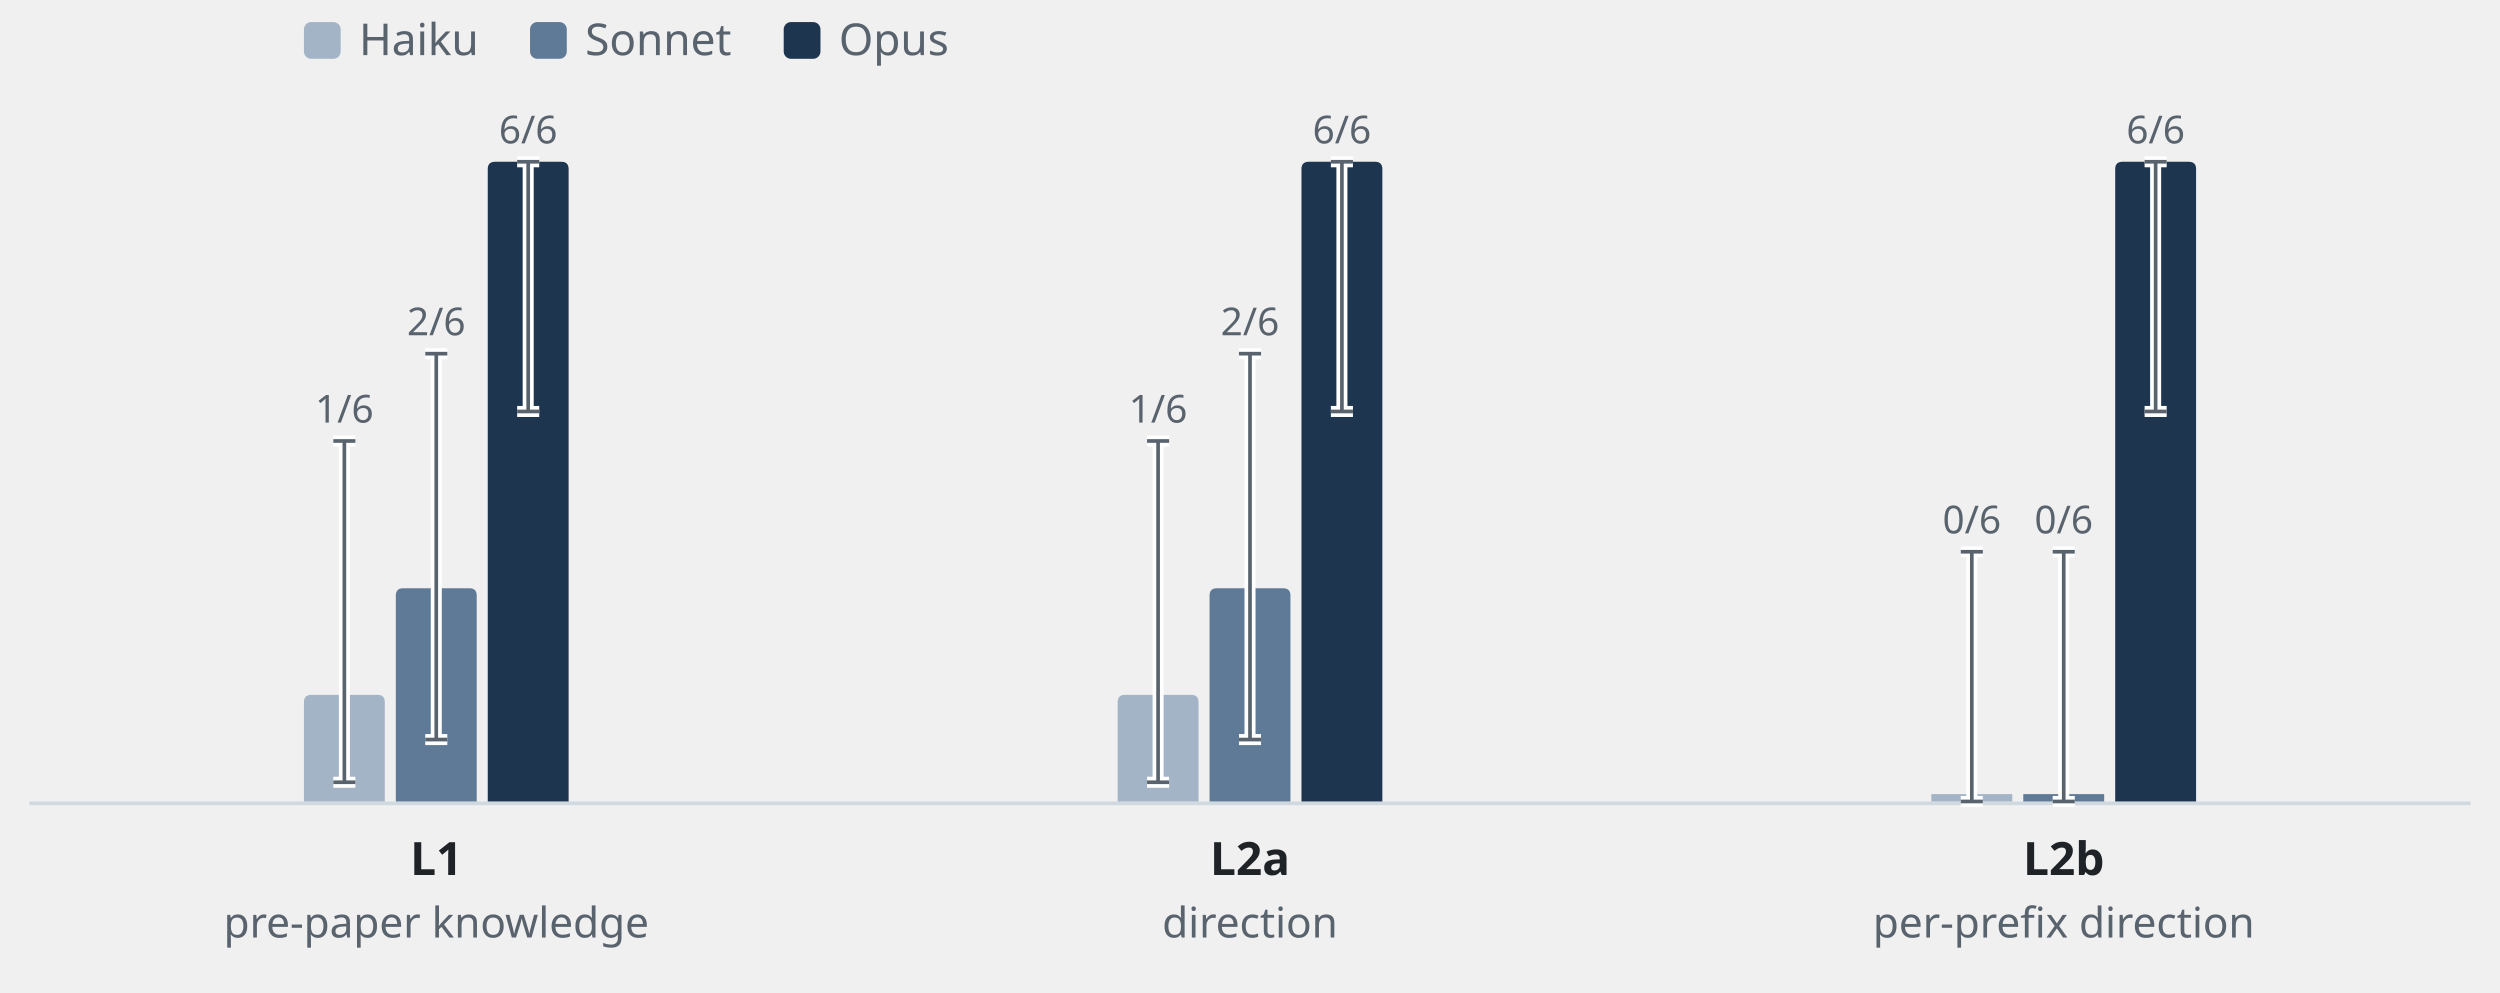
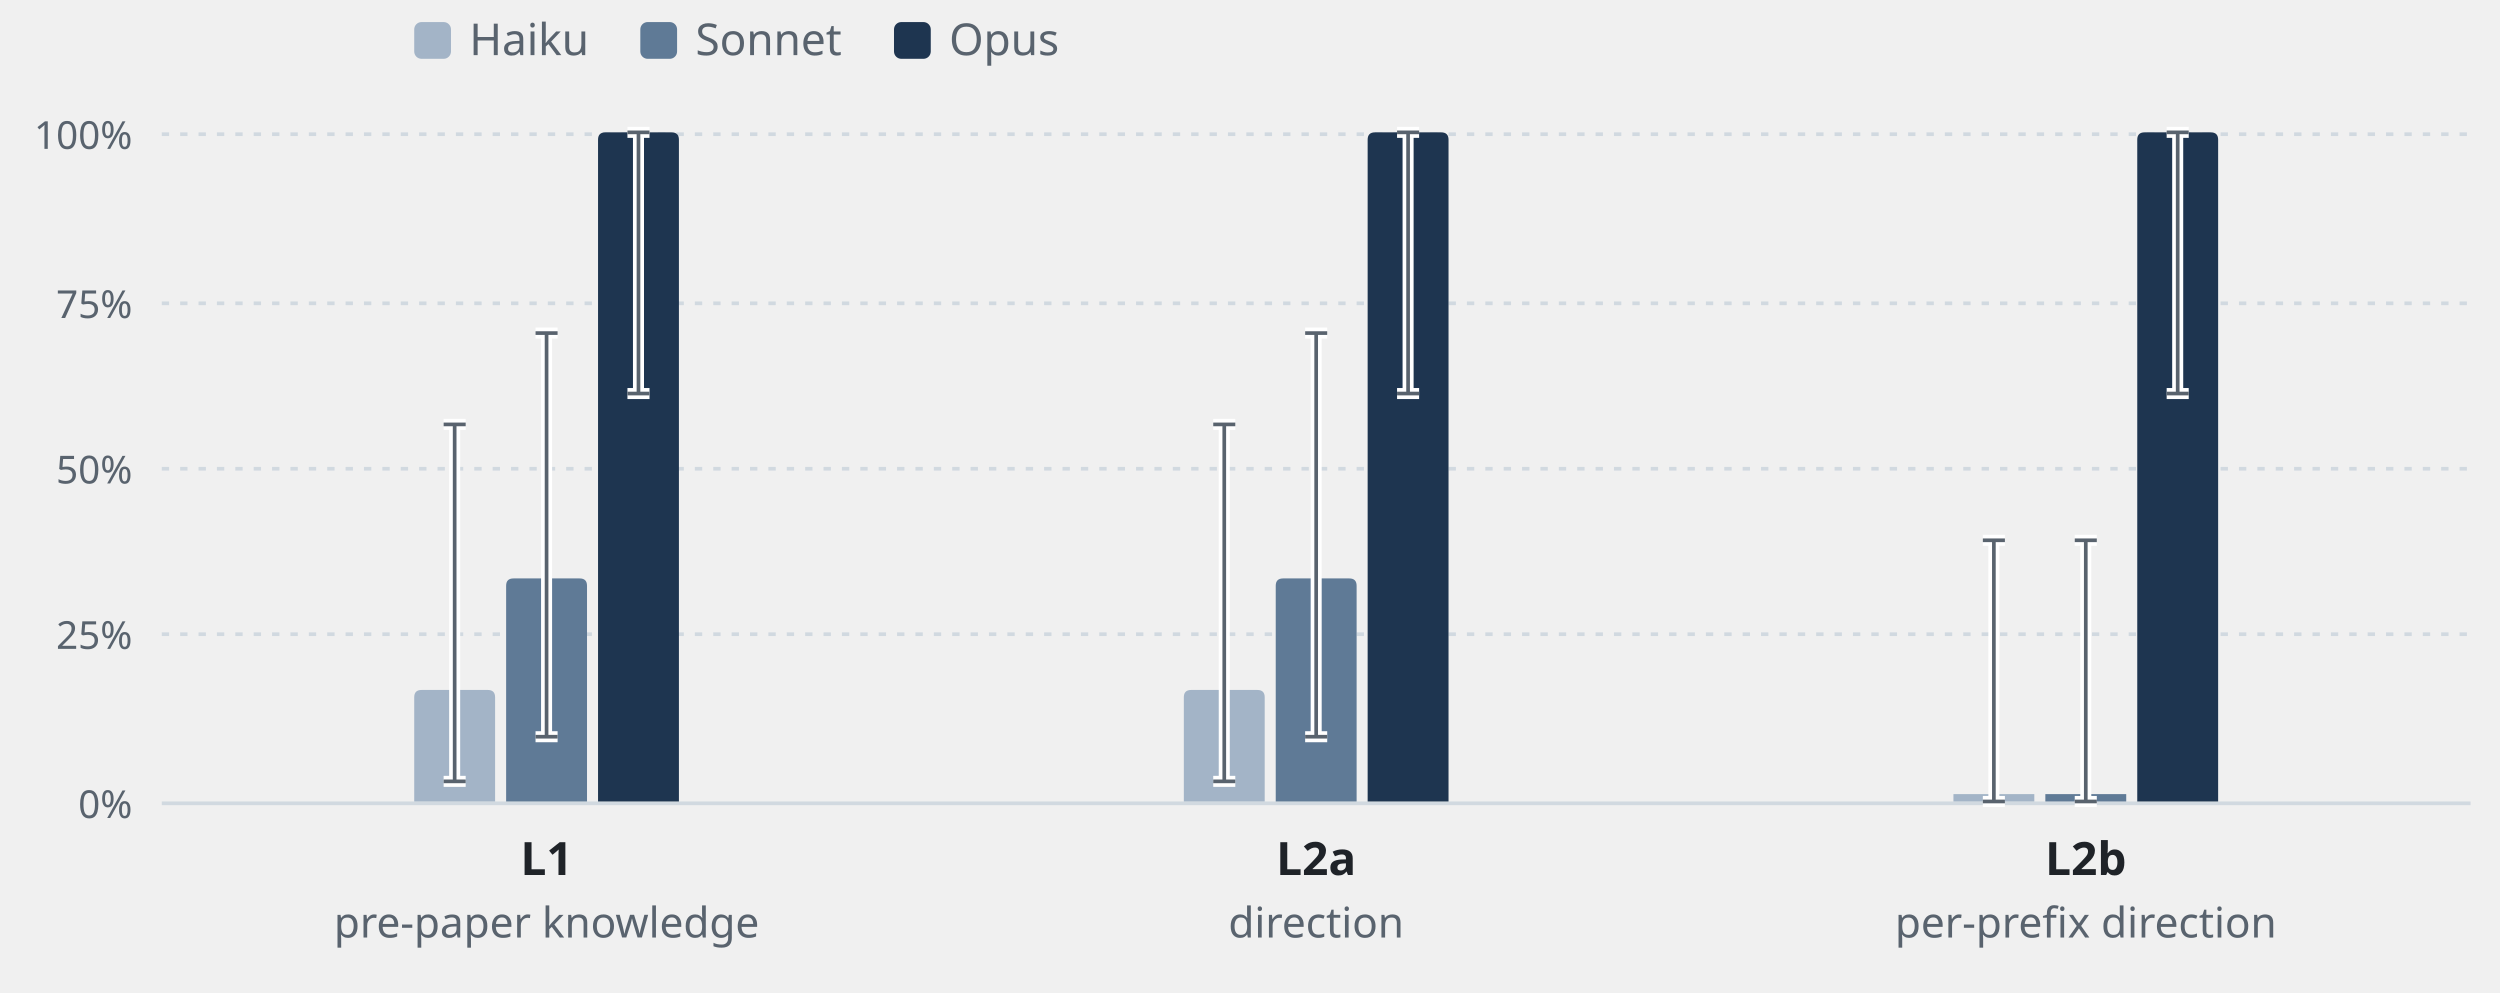
<svg xmlns="http://www.w3.org/2000/svg" width="680" height="270" viewBox="0 0 680 270" font-family="-apple-system, BlinkMacSystemFont, 'Segoe UI', 'Noto Sans', Helvetica, Arial, sans-serif" role="img" aria-labelledby="title desc">
-   <rect x="82.667" y="6" width="10" height="10" rx="2" fill="#a3b4c7" />
-   <text x="97.667" y="15" font-size="12" fill="#59636e">Haiku</text>
-   <rect x="144.167" y="6" width="10" height="10" rx="2" fill="#5f7a96" />
-   <text x="159.167" y="15" font-size="12" fill="#59636e">Sonnet</text>
-   <rect x="213.167" y="6" width="10" height="10" rx="2" fill="#1e3550" />
-   <text x="228.167" y="15" font-size="12" fill="#59636e">Opus</text>
-   <line x1="8" x2="672" y1="218.5" y2="218.5" stroke="#d1d9e0" />
-   <path d="M82.667,218.0 V191.0 Q82.667,189.0 84.667,189.0 H102.667 Q104.667,189.0 104.667,191.0 V218.0 Z" fill="#a3b4c7" />
-   <path d="M93.667,212.771 V119.949 M90.667,119.949 H96.667 M90.667,212.771 H96.667" stroke="#ffffff" stroke-width="3" fill="none" />
-   <path d="M93.667,212.771 V119.949 M90.667,119.949 H96.667 M90.667,212.771 H96.667" stroke="#59636e" stroke-width="1" fill="none" />
-   <text x="93.667" y="114.949" font-size="10.5" text-anchor="middle" fill="#59636e" font-variant-numeric="tabular-nums">1/6</text>
-   <path d="M107.667,218.0 V162.0 Q107.667,160.0 109.667,160.0 H127.667 Q129.667,160.0 129.667,162.0 V218.0 Z" fill="#5f7a96" />
-   <path d="M118.667,201.162 V96.198 M115.667,96.198 H121.667 M115.667,201.162 H121.667" stroke="#ffffff" stroke-width="3" fill="none" />
-   <path d="M118.667,201.162 V96.198 M115.667,96.198 H121.667 M115.667,201.162 H121.667" stroke="#59636e" stroke-width="1" fill="none" />
-   <text x="118.667" y="91.198" font-size="10.5" text-anchor="middle" fill="#59636e" font-variant-numeric="tabular-nums">2/6</text>
-   <path d="M132.667,218.0 V46.0 Q132.667,44.0 134.667,44.0 H152.667 Q154.667,44.0 154.667,46.0 V218.0 Z" fill="#1e3550" />
-   <path d="M143.667,111.92 V44 M140.667,44 H146.667 M140.667,111.92 H146.667" stroke="#ffffff" stroke-width="3" fill="none" />
-   <path d="M143.667,111.92 V44 M140.667,44 H146.667 M140.667,111.92 H146.667" stroke="#59636e" stroke-width="1" fill="none" />
-   <text x="143.667" y="39" font-size="10.5" text-anchor="middle" fill="#59636e" font-variant-numeric="tabular-nums">6/6</text>
-   <text x="118.667" y="238" font-size="12.5" font-weight="600" text-anchor="middle" fill="#1f2328">L1</text>
-   <text x="118.667" y="255" font-size="11.5" text-anchor="middle" fill="#59636e">pre-paper knowledge</text>
-   <path d="M304.0,218.0 V191.0 Q304.0,189.0 306.0,189.0 H324.0 Q326.0,189.0 326.0,191.0 V218.0 Z" fill="#a3b4c7" />
-   <path d="M315.0,212.771 V119.949 M312.0,119.949 H318.0 M312.0,212.771 H318.0" stroke="#ffffff" stroke-width="3" fill="none" />
-   <path d="M315.0,212.771 V119.949 M312.0,119.949 H318.0 M312.0,212.771 H318.0" stroke="#59636e" stroke-width="1" fill="none" />
-   <text x="315.0" y="114.949" font-size="10.5" text-anchor="middle" fill="#59636e" font-variant-numeric="tabular-nums">1/6</text>
-   <path d="M329.0,218.0 V162.0 Q329.0,160.0 331.0,160.0 H349.0 Q351.0,160.0 351.0,162.0 V218.0 Z" fill="#5f7a96" />
-   <path d="M340.0,201.162 V96.198 M337.0,96.198 H343.0 M337.0,201.162 H343.0" stroke="#ffffff" stroke-width="3" fill="none" />
-   <path d="M340.0,201.162 V96.198 M337.0,96.198 H343.0 M337.0,201.162 H343.0" stroke="#59636e" stroke-width="1" fill="none" />
-   <text x="340.0" y="91.198" font-size="10.5" text-anchor="middle" fill="#59636e" font-variant-numeric="tabular-nums">2/6</text>
-   <path d="M354.0,218.0 V46.0 Q354.0,44.0 356.0,44.0 H374.0 Q376.0,44.0 376.0,46.0 V218.0 Z" fill="#1e3550" />
-   <path d="M365.0,111.92 V44 M362.0,44 H368.0 M362.0,111.92 H368.0" stroke="#ffffff" stroke-width="3" fill="none" />
-   <path d="M365.0,111.92 V44 M362.0,44 H368.0 M362.0,111.92 H368.0" stroke="#59636e" stroke-width="1" fill="none" />
-   <text x="365.0" y="39" font-size="10.5" text-anchor="middle" fill="#59636e" font-variant-numeric="tabular-nums">6/6</text>
-   <text x="340.0" y="238" font-size="12.5" font-weight="600" text-anchor="middle" fill="#1f2328">L2a</text>
-   <text x="340.0" y="255" font-size="11.5" text-anchor="middle" fill="#59636e">direction</text>
-   <rect x="525.333" y="216.0" width="22" height="2" fill="#a3b4c7" />
-   <path d="M536.333,218.0 V150.08 M533.333,150.08 H539.333 M533.333,218.0 H539.333" stroke="#ffffff" stroke-width="3" fill="none" />
-   <path d="M536.333,218.0 V150.08 M533.333,150.08 H539.333 M533.333,218.0 H539.333" stroke="#59636e" stroke-width="1" fill="none" />
-   <text x="536.333" y="145.08" font-size="10.5" text-anchor="middle" fill="#59636e" font-variant-numeric="tabular-nums">0/6</text>
-   <rect x="550.333" y="216.0" width="22" height="2" fill="#5f7a96" />
-   <path d="M561.333,218.0 V150.08 M558.333,150.08 H564.333 M558.333,218.0 H564.333" stroke="#ffffff" stroke-width="3" fill="none" />
-   <path d="M561.333,218.0 V150.08 M558.333,150.08 H564.333 M558.333,218.0 H564.333" stroke="#59636e" stroke-width="1" fill="none" />
-   <text x="561.333" y="145.08" font-size="10.5" text-anchor="middle" fill="#59636e" font-variant-numeric="tabular-nums">0/6</text>
-   <path d="M575.333,218.0 V46.0 Q575.333,44.0 577.333,44.0 H595.333 Q597.333,44.0 597.333,46.0 V218.0 Z" fill="#1e3550" />
-   <path d="M586.333,111.92 V44 M583.333,44 H589.333 M583.333,111.92 H589.333" stroke="#ffffff" stroke-width="3" fill="none" />
-   <path d="M586.333,111.92 V44 M583.333,44 H589.333 M583.333,111.92 H589.333" stroke="#59636e" stroke-width="1" fill="none" />
-   <text x="586.333" y="39" font-size="10.5" text-anchor="middle" fill="#59636e" font-variant-numeric="tabular-nums">6/6</text>
-   <text x="561.333" y="238" font-size="12.5" font-weight="600" text-anchor="middle" fill="#1f2328">L2b</text>
-   <text x="561.333" y="255" font-size="11.5" text-anchor="middle" fill="#59636e">per-prefix direction</text>
+   <rect x="112.667" y="6" width="10" height="10" rx="2" fill="#a3b4c7" />
+   <text x="127.667" y="15" font-size="12" fill="#59636e">Haiku</text>
+   <rect x="174.167" y="6" width="10" height="10" rx="2" fill="#5f7a96" />
+   <text x="189.167" y="15" font-size="12" fill="#59636e">Sonnet</text>
+   <rect x="243.167" y="6" width="10" height="10" rx="2" fill="#1e3550" />
+   <text x="258.167" y="15" font-size="12" fill="#59636e">Opus</text>
+   <line x1="44" x2="672" y1="218.5" y2="218.5" stroke="#d1d9e0" />
+   <text x="36" y="222.5" font-size="10.5" text-anchor="end" fill="#59636e" font-variant-numeric="tabular-nums">0%</text>
+   <line x1="44" x2="672" y1="172.5" y2="172.5" stroke="#d1d9e0" stroke-dasharray="2 3" />
+   <text x="36" y="176.5" font-size="10.5" text-anchor="end" fill="#59636e" font-variant-numeric="tabular-nums">25%</text>
+   <line x1="44" x2="672" y1="127.5" y2="127.5" stroke="#d1d9e0" stroke-dasharray="2 3" />
+   <text x="36" y="131.5" font-size="10.5" text-anchor="end" fill="#59636e" font-variant-numeric="tabular-nums">50%</text>
+   <line x1="44" x2="672" y1="82.5" y2="82.5" stroke="#d1d9e0" stroke-dasharray="2 3" />
+   <text x="36" y="86.5" font-size="10.5" text-anchor="end" fill="#59636e" font-variant-numeric="tabular-nums">75%</text>
+   <line x1="44" x2="672" y1="36.5" y2="36.5" stroke="#d1d9e0" stroke-dasharray="2 3" />
+   <text x="36" y="40.5" font-size="10.5" text-anchor="end" fill="#59636e" font-variant-numeric="tabular-nums">100%</text>
+   <path d="M112.667,218.0 V189.667 Q112.667,187.667 114.667,187.667 H132.667 Q134.667,187.667 134.667,189.667 V218.0 Z" fill="#a3b4c7" />
+   <path d="M123.667,212.53 V115.441 M120.667,115.441 H126.667 M120.667,212.53 H126.667" stroke="#ffffff" stroke-width="3" fill="none" />
+   <path d="M123.667,212.53 V115.441 M120.667,115.441 H126.667 M120.667,212.53 H126.667" stroke="#59636e" stroke-width="1" fill="none" />
+   <path d="M137.667,218.0 V159.333 Q137.667,157.333 139.667,157.333 H157.667 Q159.667,157.333 159.667,159.333 V218.0 Z" fill="#5f7a96" />
+   <path d="M148.667,200.388 V90.598 M145.667,90.598 H151.667 M145.667,200.388 H151.667" stroke="#ffffff" stroke-width="3" fill="none" />
+   <path d="M148.667,200.388 V90.598 M145.667,90.598 H151.667 M145.667,200.388 H151.667" stroke="#59636e" stroke-width="1" fill="none" />
+   <path d="M162.667,218.0 V38.0 Q162.667,36.0 164.667,36.0 H182.667 Q184.667,36.0 184.667,38.0 V218.0 Z" fill="#1e3550" />
+   <path d="M173.667,107.042 V36 M170.667,36 H176.667 M170.667,107.042 H176.667" stroke="#ffffff" stroke-width="3" fill="none" />
+   <path d="M173.667,107.042 V36 M170.667,36 H176.667 M170.667,107.042 H176.667" stroke="#59636e" stroke-width="1" fill="none" />
+   <text x="148.667" y="238" font-size="12.5" font-weight="600" text-anchor="middle" fill="#1f2328">L1</text>
+   <text x="148.667" y="255" font-size="11.5" text-anchor="middle" fill="#59636e">pre-paper knowledge</text>
+   <path d="M322.0,218.0 V189.667 Q322.0,187.667 324.0,187.667 H342.0 Q344.0,187.667 344.0,189.667 V218.0 Z" fill="#a3b4c7" />
+   <path d="M333.0,212.53 V115.441 M330.0,115.441 H336.0 M330.0,212.53 H336.0" stroke="#ffffff" stroke-width="3" fill="none" />
+   <path d="M333.0,212.53 V115.441 M330.0,115.441 H336.0 M330.0,212.53 H336.0" stroke="#59636e" stroke-width="1" fill="none" />
+   <path d="M347.0,218.0 V159.333 Q347.0,157.333 349.0,157.333 H367.0 Q369.0,157.333 369.0,159.333 V218.0 Z" fill="#5f7a96" />
+   <path d="M358.0,200.388 V90.598 M355.0,90.598 H361.0 M355.0,200.388 H361.0" stroke="#ffffff" stroke-width="3" fill="none" />
+   <path d="M358.0,200.388 V90.598 M355.0,90.598 H361.0 M355.0,200.388 H361.0" stroke="#59636e" stroke-width="1" fill="none" />
+   <path d="M372.0,218.0 V38.0 Q372.0,36.0 374.0,36.0 H392.0 Q394.0,36.0 394.0,38.0 V218.0 Z" fill="#1e3550" />
+   <path d="M383.0,107.042 V36 M380.0,36 H386.0 M380.0,107.042 H386.0" stroke="#ffffff" stroke-width="3" fill="none" />
+   <path d="M383.0,107.042 V36 M380.0,36 H386.0 M380.0,107.042 H386.0" stroke="#59636e" stroke-width="1" fill="none" />
+   <text x="358.0" y="238" font-size="12.5" font-weight="600" text-anchor="middle" fill="#1f2328">L2a</text>
+   <text x="358.0" y="255" font-size="11.5" text-anchor="middle" fill="#59636e">direction</text>
+   <rect x="531.333" y="216.0" width="22" height="2" fill="#a3b4c7" />
+   <path d="M542.333,218.0 V146.958 M539.333,146.958 H545.333 M539.333,218.0 H545.333" stroke="#ffffff" stroke-width="3" fill="none" />
+   <path d="M542.333,218.0 V146.958 M539.333,146.958 H545.333 M539.333,218.0 H545.333" stroke="#59636e" stroke-width="1" fill="none" />
+   <rect x="556.333" y="216.0" width="22" height="2" fill="#5f7a96" />
+   <path d="M567.333,218.0 V146.958 M564.333,146.958 H570.333 M564.333,218.0 H570.333" stroke="#ffffff" stroke-width="3" fill="none" />
+   <path d="M567.333,218.0 V146.958 M564.333,146.958 H570.333 M564.333,218.0 H570.333" stroke="#59636e" stroke-width="1" fill="none" />
+   <path d="M581.333,218.0 V38.0 Q581.333,36.0 583.333,36.0 H601.333 Q603.333,36.0 603.333,38.0 V218.0 Z" fill="#1e3550" />
+   <path d="M592.333,107.042 V36 M589.333,36 H595.333 M589.333,107.042 H595.333" stroke="#ffffff" stroke-width="3" fill="none" />
+   <path d="M592.333,107.042 V36 M589.333,36 H595.333 M589.333,107.042 H595.333" stroke="#59636e" stroke-width="1" fill="none" />
+   <text x="567.333" y="238" font-size="12.5" font-weight="600" text-anchor="middle" fill="#1f2328">L2b</text>
+   <text x="567.333" y="255" font-size="11.5" text-anchor="middle" fill="#59636e">per-prefix direction</text>
</svg>
